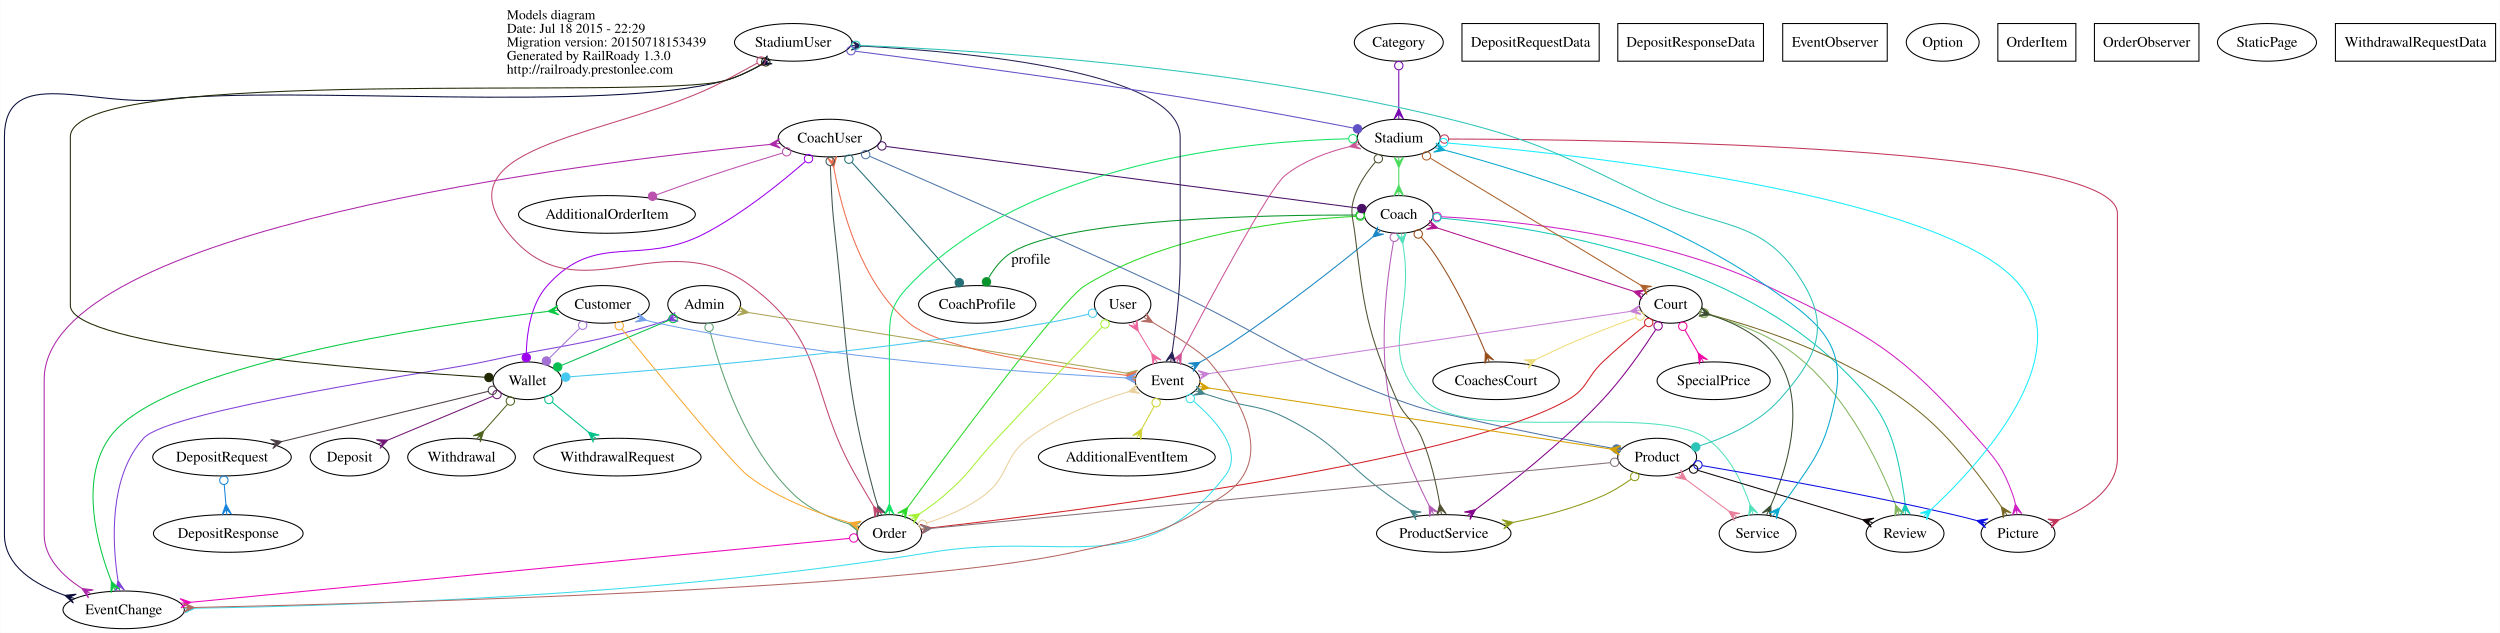
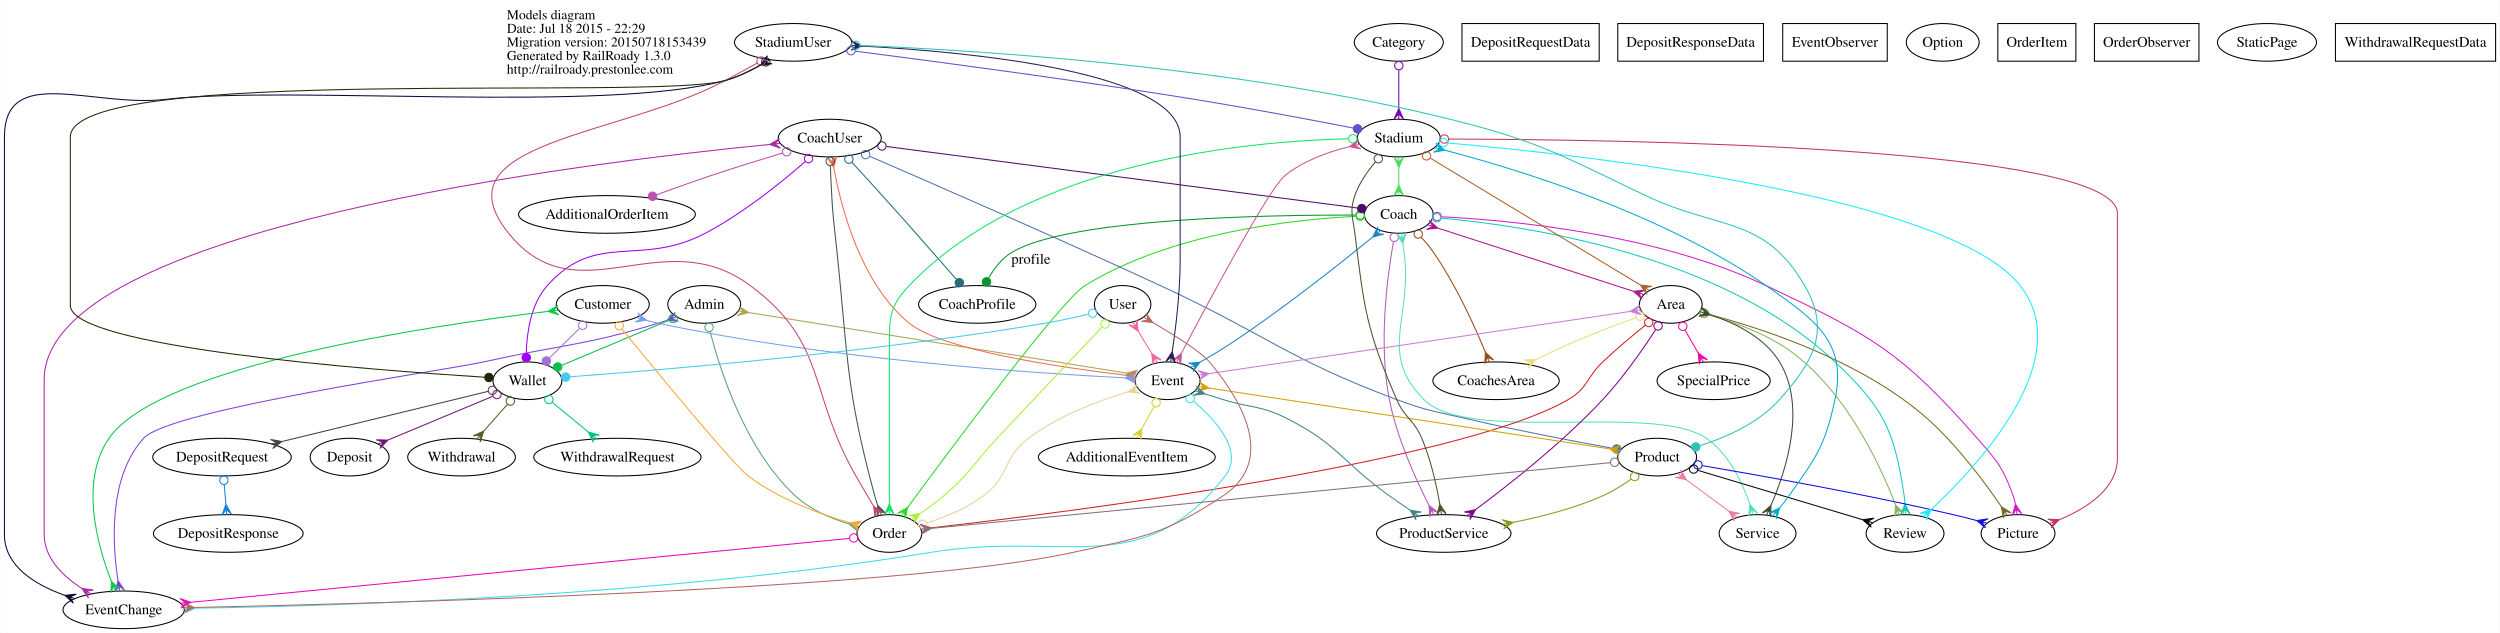
<svg xmlns="http://www.w3.org/2000/svg" width="2390pt" height="605pt" viewBox="0.00 0.00 2389.53 605.00">
  <g id="graph0" class="graph" transform="scale(1 1) rotate(0) translate(4 601)">
    <polygon fill="white" stroke="none" points="-4,4 -4,-601 2385.53,-601 2385.53,4 -4,4" />
    <g id="node1" class="node">
      <text text-anchor="start" x="480.312" y="-582.6" font-family="Times,serif" font-size="13.00">Models diagram</text>
      <text text-anchor="start" x="480.312" y="-569.6" font-family="Times,serif" font-size="13.00">Date: Jul 18 2015 - 22:29</text>
      <text text-anchor="start" x="480.312" y="-556.6" font-family="Times,serif" font-size="13.00">Migration version: 20150718153439</text>
      <text text-anchor="start" x="480.312" y="-543.6" font-family="Times,serif" font-size="13.00">Generated by RailRoady 1.3.0</text>
      <text text-anchor="start" x="480.312" y="-530.6" font-family="Times,serif" font-size="13.00">http://railroady.prestonlee.com</text>
    </g>
    <g id="node2" class="node">
      <ellipse fill="none" stroke="black" cx="1073" cy="-164" rx="84.534" ry="18" />
      <text text-anchor="middle" x="1073" y="-159.8" font-family="Times,serif" font-size="14.00">AdditionalEventItem</text>
    </g>
    <g id="node3" class="node">
      <ellipse fill="none" stroke="black" cx="669" cy="-310" rx="34.846" ry="18" />
      <text text-anchor="middle" x="669" y="-305.8" font-family="Times,serif" font-size="14.00">Admin</text>
    </g>
    <g id="node16" class="node">
      <ellipse fill="none" stroke="black" cx="1112" cy="-237" rx="30.971" ry="18" />
      <text text-anchor="middle" x="1112" y="-232.8" font-family="Times,serif" font-size="14.00">Event</text>
    </g>
    <g id="edge2" class="edge">
      <path fill="none" stroke="#aba355" d="M711.636,-302.167C797.378,-288.425 989.556,-257.624 1072.57,-244.32" />
      <polygon fill="#aba355" stroke="#aba355" points="711.449,-302.197 700.863,-299.336 706.512,-302.988 701.575,-303.779 701.575,-303.779 701.575,-303.779 706.512,-302.988 702.287,-308.222 711.449,-302.197 711.449,-302.197" />
      <polygon fill="#aba355" stroke="#aba355" points="1072.73,-244.294 1083.32,-247.155 1077.67,-243.503 1082.6,-242.711 1082.6,-242.711 1082.6,-242.711 1077.67,-243.503 1081.89,-238.268 1072.73,-244.294 1072.73,-244.294" />
    </g>
    <g id="node17" class="node">
      <ellipse fill="none" stroke="black" cx="114" cy="-18" rx="57.998" ry="18" />
      <text text-anchor="middle" x="114" y="-13.8" font-family="Times,serif" font-size="14.00">EventChange</text>
    </g>
    <g id="edge3" class="edge">
      <path fill="none" stroke="#8141d7" d="M633.022,-294.598C630.324,-293.672 627.629,-292.794 625,-292 552.226,-270.016 532.198,-271.553 458,-255 421.877,-246.942 157.763,-209.507 133,-182 99.573,-144.869 103.026,-82.124 108.518,-46.279" />
      <polygon fill="#8141d7" stroke="#8141d7" points="633.296,-294.697 641.17,-302.329 637.998,-296.397 642.7,-298.097 642.7,-298.097 642.7,-298.097 637.998,-296.397 644.231,-293.866 633.296,-294.697 633.296,-294.697" />
      <polygon fill="#8141d7" stroke="#8141d7" points="108.576,-45.935 114.686,-36.829 109.413,-41.006 110.249,-36.076 110.249,-36.076 110.249,-36.076 109.413,-41.006 105.812,-35.324 108.576,-45.935 108.576,-45.935" />
    </g>
    <g id="node20" class="node">
      <ellipse fill="none" stroke="black" cx="846" cy="-91" rx="30.962" ry="18" />
      <text text-anchor="middle" x="846" y="-86.8" font-family="Times,serif" font-size="14.00">Order</text>
    </g>
    <g id="edge1" class="edge">
      <path fill="none" stroke="#5ba171" d="M674.702,-283.77C684.707,-244.981 708.976,-170.622 756,-127 770.179,-113.847 789.854,-105.441 807.194,-100.175" />
      <ellipse fill="none" stroke="#5ba171" cx="673.638" cy="-288.05" rx="4" ry="4" />
      <polygon fill="#5ba171" stroke="#5ba171" points="807.44,-100.106 818.28,-101.76 812.257,-98.765 817.074,-97.424 817.074,-97.424 817.074,-97.424 812.257,-98.765 815.867,-93.089 807.44,-100.106 807.44,-100.106" />
    </g>
    <g id="node33" class="node">
      <ellipse fill="none" stroke="black" cx="500" cy="-237" rx="32.942" ry="18" />
      <text text-anchor="middle" x="500" y="-232.8" font-family="Times,serif" font-size="14.00">Wallet</text>
    </g>
    <g id="edge4" class="edge">
      <path fill="none" stroke="#04bf4f" d="M635.486,-294.92C605.694,-282.404 562.398,-264.214 532.818,-251.788" />
      <ellipse fill="none" stroke="#04bf4f" cx="639.276" cy="-296.513" rx="4" ry="4" />
      <ellipse fill="#04bf4f" stroke="#04bf4f" cx="528.925" cy="-250.152" rx="4" ry="4" />
    </g>
    <g id="node4" class="node">
      <ellipse fill="none" stroke="black" cx="1333" cy="-560.5" rx="42.546" ry="18" />
      <text text-anchor="middle" x="1333" y="-556.3" font-family="Times,serif" font-size="14.00">Category</text>
    </g>
    <g id="node29" class="node">
      <ellipse fill="none" stroke="black" cx="1333" cy="-469" rx="39.673" ry="18" />
      <text text-anchor="middle" x="1333" y="-464.8" font-family="Times,serif" font-size="14.00">Stadium</text>
    </g>
    <g id="edge5" class="edge">
      <path fill="none" stroke="#7606af" d="M1333,-533.903C1333,-522.441 1333,-508.914 1333,-497.263" />
      <ellipse fill="none" stroke="#7606af" cx="1333" cy="-538.243" rx="4" ry="4" />
      <polygon fill="#7606af" stroke="#7606af" points="1333,-497.204 1337.5,-487.203 1333,-492.204 1333,-487.204 1333,-487.204 1333,-487.204 1333,-492.204 1328.5,-487.204 1333,-497.204 1333,-497.204" />
    </g>
    <g id="node5" class="node">
      <ellipse fill="none" stroke="black" cx="1333" cy="-396" rx="32.899" ry="18" />
      <text text-anchor="middle" x="1333" y="-391.8" font-family="Times,serif" font-size="14.00">Coach</text>
    </g>
    <g id="node6" class="node">
      <ellipse fill="none" stroke="black" cx="930" cy="-310" rx="56.07" ry="18" />
      <text text-anchor="middle" x="930" y="-305.8" font-family="Times,serif" font-size="14.00">CoachProfile</text>
    </g>
    <g id="edge14" class="edge">
      <path fill="none" stroke="#07942a" d="M1292.11,-395.42C1207.84,-395.603 1018.17,-392.292 963.448,-360 953.789,-354.3 946.295,-344.583 940.873,-335.299" />
      <ellipse fill="none" stroke="#07942a" cx="1296.17" cy="-395.406" rx="4" ry="4" />
      <ellipse fill="#07942a" stroke="#07942a" cx="938.86" cy="-331.554" rx="4" ry="4" />
      <text text-anchor="middle" x="981.276" y="-348.8" font-family="Times,serif" font-size="14.00">profile</text>
    </g>
    <g id="node8" class="node">
      <ellipse fill="none" stroke="black" cx="1426" cy="-237" rx="60.42" ry="18" />
-       <text text-anchor="middle" x="1426" y="-232.8" font-family="Times,serif" font-size="14.00">CoachesCourt</text>
+       <text text-anchor="middle" x="1426" y="-232.8" font-family="Times,serif" font-size="14.00">CoachesArea</text>
    </g>
    <g id="edge12" class="edge">
      <path fill="none" stroke="#964b19" d="M1354.41,-374.311C1358.52,-369.802 1362.6,-364.906 1366,-360 1387.26,-329.354 1405.14,-290.056 1415.7,-264.465" />
      <ellipse fill="none" stroke="#964b19" cx="1351.6" cy="-377.279" rx="4" ry="4" />
      <polygon fill="#964b19" stroke="#964b19" points="1415.76,-264.319 1423.69,-256.74 1417.64,-259.685 1419.52,-255.051 1419.52,-255.051 1419.52,-255.051 1417.64,-259.685 1415.35,-253.361 1415.76,-264.319 1415.76,-264.319" />
    </g>
    <g id="node9" class="node">
      <ellipse fill="none" stroke="black" cx="1593" cy="-310" rx="30.003" ry="18" />
-       <text text-anchor="middle" x="1593" y="-305.8" font-family="Times,serif" font-size="14.00">Court</text>
+       <text text-anchor="middle" x="1593" y="-305.8" font-family="Times,serif" font-size="14.00">Area</text>
    </g>
    <g id="edge13" class="edge">
      <path fill="none" stroke="#b0158f" d="M1370.6,-382.853C1420.61,-366.696 1508.38,-338.338 1557.38,-322.509" />
      <polygon fill="#b0158f" stroke="#b0158f" points="1370.34,-382.936 1359.44,-381.728 1365.58,-384.473 1360.82,-386.011 1360.82,-386.011 1360.82,-386.011 1365.58,-384.473 1362.21,-390.293 1370.34,-382.936 1370.34,-382.936" />
      <polygon fill="#b0158f" stroke="#b0158f" points="1557.41,-322.499 1568.31,-323.706 1562.17,-320.961 1566.92,-319.424 1566.92,-319.424 1566.92,-319.424 1562.17,-320.961 1565.54,-315.142 1557.41,-322.499 1557.41,-322.499" />
    </g>
    <g id="edge8" class="edge">
      <path fill="none" stroke="#1886c4" d="M1307.72,-374.075C1276.8,-348.879 1222.47,-305.853 1173,-273 1163.52,-266.704 1152.86,-260.353 1143.13,-254.822" />
      <polygon fill="#1886c4" stroke="#1886c4" points="1308.06,-374.351 1312.94,-384.167 1311.93,-377.518 1315.79,-380.685 1315.79,-380.685 1315.79,-380.685 1311.93,-377.518 1318.64,-377.203 1308.06,-374.351 1308.06,-374.351" />
      <polygon fill="#1886c4" stroke="#1886c4" points="1142.88,-254.684 1136.35,-245.872 1138.52,-252.241 1134.16,-249.798 1134.16,-249.798 1134.16,-249.798 1138.52,-252.241 1131.96,-253.724 1142.88,-254.684 1142.88,-254.684" />
    </g>
    <g id="edge9" class="edge">
      <path fill="none" stroke="#2ad926" d="M1292.01,-394.144C1231.16,-391.136 1115.28,-378.59 1033,-328 1010.34,-314.067 905.49,-173.088 863.478,-115.905" />
      <ellipse fill="none" stroke="#2ad926" cx="1296.23" cy="-394.331" rx="4" ry="4" />
      <polygon fill="#2ad926" stroke="#2ad926" points="863.44,-115.853 861.153,-105.128 860.482,-111.821 857.525,-107.79 857.525,-107.79 857.525,-107.79 860.482,-111.821 853.896,-110.451 863.44,-115.853 863.44,-115.853" />
    </g>
    <g id="node23" class="node">
      <ellipse fill="none" stroke="black" cx="1925" cy="-91" rx="35.313" ry="18" />
      <text text-anchor="middle" x="1925" y="-86.8" font-family="Times,serif" font-size="14.00">Picture</text>
    </g>
    <g id="edge6" class="edge">
      <path fill="none" stroke="#d020c4" d="M1373.93,-393.764C1441.58,-390.316 1579.63,-377.275 1684,-328 1784.17,-280.708 1812.95,-265.272 1886,-182 1904.7,-160.68 1910.28,-154.642 1920,-128 1921.01,-125.221 1921.82,-122.253 1922.47,-119.259" />
      <ellipse fill="none" stroke="#d020c4" cx="1369.64" cy="-393.966" rx="4" ry="4" />
      <polygon fill="#d020c4" stroke="#d020c4" points="1922.5,-119.08 1928.54,-109.93 1923.3,-114.144 1924.1,-109.209 1924.1,-109.209 1924.1,-109.209 1923.3,-114.144 1919.66,-108.488 1922.5,-119.08 1922.5,-119.08" />
    </g>
    <g id="node25" class="node">
      <ellipse fill="none" stroke="black" cx="1376" cy="-91" rx="64.27" ry="18" />
      <text text-anchor="middle" x="1376" y="-86.8" font-family="Times,serif" font-size="14.00">ProductService</text>
    </g>
    <g id="edge10" class="edge">
      <path fill="none" stroke="#b35bb5" d="M1327.92,-369.974C1321.81,-335.597 1313.57,-271.996 1324,-219 1331.19,-182.472 1348.98,-143.22 1361.74,-118.179" />
      <ellipse fill="none" stroke="#b35bb5" cx="1328.69" cy="-374.127" rx="4" ry="4" />
      <polygon fill="#b35bb5" stroke="#b35bb5" points="1361.91,-117.866 1370.52,-111.076 1364.22,-113.432 1366.53,-108.997 1366.53,-108.997 1366.53,-108.997 1364.22,-113.432 1362.54,-106.918 1361.91,-117.866 1361.91,-117.866" />
    </g>
    <g id="node26" class="node">
      <ellipse fill="none" stroke="black" cx="1817" cy="-91" rx="37.242" ry="18" />
      <text text-anchor="middle" x="1817" y="-86.8" font-family="Times,serif" font-size="14.00">Review</text>
    </g>
    <g id="edge7" class="edge">
      <path fill="none" stroke="#15cab9" d="M1373.34,-392.457C1455.01,-385.212 1641.37,-357.729 1750,-255 1796.22,-211.292 1806.53,-190.903 1816,-128 1816.41,-125.254 1816.71,-122.378 1816.93,-119.499" />
      <ellipse fill="none" stroke="#15cab9" cx="1369.29" cy="-392.799" rx="4" ry="4" />
      <polygon fill="#15cab9" stroke="#15cab9" points="1816.94,-119.279 1821.87,-109.483 1817.15,-114.283 1817.37,-109.288 1817.37,-109.288 1817.37,-109.288 1817.15,-114.283 1812.87,-109.093 1816.94,-119.279 1816.94,-119.279" />
    </g>
    <g id="node27" class="node">
      <ellipse fill="none" stroke="black" cx="1676" cy="-91" rx="36.749" ry="18" />
      <text text-anchor="middle" x="1676" y="-86.8" font-family="Times,serif" font-size="14.00">Service</text>
    </g>
    <g id="edge11" class="edge">
      <path fill="none" stroke="#53e1bd" d="M1336.9,-367.87C1337.27,-365.211 1337.65,-362.554 1338,-360 1346.69,-297.367 1312.34,-263.763 1357,-219 1399.77,-176.129 1577.16,-216.405 1627,-182 1648.64,-167.06 1661.63,-139.368 1668.74,-118.631" />
      <polygon fill="#53e1bd" stroke="#53e1bd" points="1336.88,-368.014 1331.01,-377.28 1336.17,-372.964 1335.47,-377.914 1335.47,-377.914 1335.47,-377.914 1336.17,-372.964 1339.92,-378.548 1336.88,-368.014 1336.88,-368.014" />
      <polygon fill="#53e1bd" stroke="#53e1bd" points="1668.74,-118.626 1676.06,-110.459 1670.25,-113.861 1671.77,-109.096 1671.77,-109.096 1671.77,-109.096 1670.25,-113.861 1667.48,-107.732 1668.74,-118.626 1668.74,-118.626" />
    </g>
    <g id="node7" class="node">
      <ellipse fill="none" stroke="black" cx="789" cy="-469" rx="49.295" ry="18" />
      <text text-anchor="middle" x="789" y="-464.8" font-family="Times,serif" font-size="14.00">CoachUser</text>
    </g>
    <g id="edge19" class="edge">
      <path fill="none" stroke="#4a1066" d="M843.091,-460.94C952.509,-446.66 1197.83,-414.641 1293.62,-402.139" />
      <ellipse fill="none" stroke="#4a1066" cx="838.879" cy="-461.49" rx="4" ry="4" />
      <ellipse fill="#4a1066" stroke="#4a1066" cx="1297.64" cy="-401.615" rx="4" ry="4" />
    </g>
    <g id="edge21" class="edge">
      <path fill="none" stroke="#246f77" d="M810.198,-445.727C814.144,-441.521 818.215,-437.142 822,-433 853.177,-398.876 888.553,-358.611 910.067,-333.946" />
      <ellipse fill="none" stroke="#246f77" cx="807.296" cy="-448.807" rx="4" ry="4" />
      <ellipse fill="#246f77" stroke="#246f77" cx="912.862" cy="-330.739" rx="4" ry="4" />
    </g>
    <g id="edge16" class="edge">
      <path fill="none" stroke="#ee6e4e" d="M792.885,-440.794C799.96,-401.688 818.747,-330.112 865,-292 896.143,-266.339 1009.96,-249.683 1071.63,-242.334" />
      <polygon fill="#ee6e4e" stroke="#ee6e4e" points="792.842,-441.046 786.749,-450.163 792.014,-445.977 791.186,-450.908 791.186,-450.908 791.186,-450.908 792.014,-445.977 795.624,-451.653 792.842,-441.046 792.842,-441.046" />
      <polygon fill="#ee6e4e" stroke="#ee6e4e" points="1071.86,-242.308 1082.31,-245.622 1076.82,-241.73 1081.79,-241.152 1081.79,-241.152 1081.79,-241.152 1076.82,-241.73 1081.27,-236.682 1071.86,-242.308 1071.86,-242.308" />
    </g>
    <g id="edge17" class="edge">
      <path fill="none" stroke="#ac26a9" d="M731.358,-462.888C555.542,-445.724 38,-382.893 38,-238 38,-238 38,-238 38,-90 38,-67.81 55.513,-50.563 73.726,-38.627" />
      <polygon fill="#ac26a9" stroke="#ac26a9" points="731.498,-462.901 741.021,-468.339 736.475,-463.38 741.452,-463.86 741.452,-463.86 741.452,-463.86 736.475,-463.38 741.883,-459.38 731.498,-462.901 731.498,-462.901" />
      <polygon fill="#ac26a9" stroke="#ac26a9" points="74.107,-38.395 84.989,-37.04 78.378,-35.795 82.649,-33.196 82.649,-33.196 82.649,-33.196 78.378,-35.795 80.309,-29.352 74.107,-38.395 74.107,-38.395" />
    </g>
    <g id="edge15" class="edge">
      <path fill="none" stroke="#3f5452" d="M789.557,-442.647C789.679,-439.071 789.825,-435.442 790,-432 791.223,-407.965 791.308,-401.915 794,-378 806.621,-265.881 802.408,-235.877 832,-127 832.815,-124.002 833.809,-120.913 834.887,-117.869" />
      <ellipse fill="none" stroke="#3f5452" cx="789.435" cy="-446.783" rx="4" ry="4" />
      <polygon fill="#3f5452" stroke="#3f5452" points="834.914,-117.8 842.706,-110.084 836.71,-113.133 838.506,-108.467 838.506,-108.467 838.506,-108.467 836.71,-113.133 834.307,-106.85 834.914,-117.8 834.914,-117.8" />
    </g>
    <g id="node24" class="node">
      <ellipse fill="none" stroke="black" cx="1580" cy="-164" rx="37.735" ry="18" />
      <text text-anchor="middle" x="1580" y="-159.8" font-family="Times,serif" font-size="14.00">Product</text>
    </g>
    <g id="edge20" class="edge">
      <path fill="none" stroke="#4e75a8" d="M827.322,-451.498C886.953,-425.713 1005.45,-374.044 1105,-328 1206.21,-281.186 1226.52,-257.994 1331,-219 1361.2,-207.728 1369.61,-207.32 1401,-200 1447.3,-189.204 1500.86,-179.033 1537.24,-172.466" />
      <ellipse fill="none" stroke="#4e75a8" cx="823.325" cy="-453.225" rx="4" ry="4" />
      <ellipse fill="#4e75a8" stroke="#4e75a8" cx="1541.26" cy="-171.746" rx="4" ry="4" />
    </g>
    <g id="edge18" class="edge">
      <path fill="none" stroke="#9d00ef" d="M765.624,-446.599C742.706,-426.559 706.054,-396.937 670,-378 607.414,-345.127 566.12,-380.701 519,-328 503.26,-310.396 499.364,-283.099 498.882,-263.182" />
      <ellipse fill="none" stroke="#9d00ef" cx="768.714" cy="-449.332" rx="4" ry="4" />
      <ellipse fill="#9d00ef" stroke="#9d00ef" cx="498.87" cy="-259.147" rx="4" ry="4" />
    </g>
    <g id="node37" class="node">
      <ellipse fill="none" stroke="black" cx="576" cy="-396" rx="84.525" ry="18" />
      <text text-anchor="middle" x="576" y="-391.8" font-family="Times,serif" font-size="14.00">AdditionalOrderItem</text>
    </g>
    <g id="edge22" class="edge">
      <path fill="none" stroke="#bb50ae" d="M743.798,-454.7C722.798,-448.373 697.542,-440.553 675,-433 658.16,-427.357 639.851,-420.815 623.61,-414.868" />
      <ellipse fill="none" stroke="#bb50ae" cx="747.793" cy="-455.898" rx="4" ry="4" />
      <ellipse fill="#bb50ae" stroke="#bb50ae" cx="619.573" cy="-413.384" rx="4" ry="4" />
    </g>
    <g id="edge30" class="edge">
      <path fill="none" stroke="#eddc7a" d="M1559.62,-297.289C1541.77,-290.814 1519.51,-282.397 1500,-274 1488.21,-268.926 1475.58,-262.98 1464.15,-257.398" />
      <ellipse fill="none" stroke="#eddc7a" cx="1563.72" cy="-298.765" rx="4" ry="4" />
      <polygon fill="#eddc7a" stroke="#eddc7a" points="1463.85,-257.248 1456.87,-248.787 1459.37,-255.035 1454.88,-252.822 1454.88,-252.822 1454.88,-252.822 1459.37,-255.035 1452.89,-256.858 1463.85,-257.248 1463.85,-257.248" />
    </g>
    <g id="edge25" class="edge">
      <path fill="none" stroke="#c77fd4" d="M1554.09,-303.257C1464.16,-289.982 1242.62,-257.281 1151.81,-243.877" />
      <polygon fill="#c77fd4" stroke="#c77fd4" points="1554.1,-303.258 1563.34,-309.17 1559.05,-303.988 1563.99,-304.719 1563.99,-304.719 1563.99,-304.719 1559.05,-303.988 1564.65,-300.267 1554.1,-303.258 1554.1,-303.258" />
      <polygon fill="#c77fd4" stroke="#c77fd4" points="1151.55,-243.838 1142.31,-237.926 1146.6,-243.108 1141.66,-242.377 1141.66,-242.377 1141.66,-242.377 1146.6,-243.108 1141,-246.829 1151.55,-243.838 1151.55,-243.838" />
    </g>
    <g id="edge26" class="edge">
      <path fill="none" stroke="#d22025" d="M1568.8,-290.193C1556.27,-280.139 1540.94,-267.321 1528,-255 1512.28,-240.031 1513.79,-229.859 1495,-219 1389.23,-157.887 1010.87,-110.621 886.174,-96.409" />
      <ellipse fill="none" stroke="#d22025" cx="1571.94" cy="-292.69" rx="4" ry="4" />
      <polygon fill="#d22025" stroke="#d22025" points="885.868,-96.374 876.436,-90.779 880.899,-95.812 875.931,-95.251 875.931,-95.251 875.931,-95.251 880.899,-95.812 875.425,-99.722 885.868,-96.374 885.868,-96.374" />
    </g>
    <g id="edge23" class="edge">
      <path fill="none" stroke="#786926" d="M1628.89,-300.612C1680.29,-287.087 1775.51,-256.225 1838,-201 1866.64,-175.693 1893.03,-140.157 1909.07,-116.626" />
      <ellipse fill="none" stroke="#786926" cx="1624.91" cy="-301.638" rx="4" ry="4" />
      <polygon fill="#786926" stroke="#786926" points="1909.12,-116.548 1918.42,-110.748 1911.9,-112.395 1914.69,-108.242 1914.69,-108.242 1914.69,-108.242 1911.9,-112.395 1910.95,-105.736 1909.12,-116.548 1909.12,-116.548" />
    </g>
    <g id="edge27" class="edge">
      <path fill="none" stroke="#83008a" d="M1578.68,-285.974C1566.38,-267.04 1547.57,-240.006 1528,-219 1489.8,-178.007 1438.65,-137.748 1406.51,-113.895" />
      <ellipse fill="none" stroke="#83008a" cx="1580.9" cy="-289.439" rx="4" ry="4" />
      <polygon fill="#83008a" stroke="#83008a" points="1406.43,-113.833 1401.04,-104.28 1402.4,-110.869 1398.37,-107.905 1398.37,-107.905 1398.37,-107.905 1402.4,-110.869 1395.71,-111.529 1406.43,-113.833 1406.43,-113.833" />
    </g>
    <g id="edge24" class="edge">
      <path fill="none" stroke="#83b65f" d="M1628.75,-300.202C1648.74,-294.417 1673.65,-285.731 1694,-274 1755.04,-238.807 1792.04,-159.609 1807.91,-118.259" />
      <ellipse fill="none" stroke="#83b65f" cx="1624.64" cy="-301.351" rx="4" ry="4" />
      <polygon fill="#83b65f" stroke="#83b65f" points="1807.92,-118.223 1815.62,-110.415 1809.66,-113.535 1811.4,-108.848 1811.4,-108.848 1811.4,-108.848 1809.66,-113.535 1807.19,-107.281 1807.92,-118.223 1807.92,-118.223" />
    </g>
    <g id="edge28" class="edge">
      <path fill="none" stroke="#3a4d31" d="M1630.86,-300.051C1654.34,-292.333 1682.67,-278.581 1697,-255 1722.89,-212.387 1703.65,-151.998 1688.83,-117.958" />
      <polygon fill="#3a4d31" stroke="#3a4d31" points="1630.71,-300.095 1619.84,-298.695 1625.93,-301.548 1621.15,-303.001 1621.15,-303.001 1621.15,-303.001 1625.93,-301.548 1622.45,-307.307 1630.71,-300.095 1630.71,-300.095" />
      <polygon fill="#3a4d31" stroke="#3a4d31" points="1688.75,-117.794 1688.71,-106.828 1686.68,-113.242 1684.61,-108.69 1684.61,-108.69 1684.61,-108.69 1686.68,-113.242 1680.52,-110.552 1688.75,-117.794 1688.75,-117.794" />
    </g>
    <g id="node28" class="node">
      <ellipse fill="none" stroke="black" cx="1634" cy="-237" rx="54.114" ry="18" />
      <text text-anchor="middle" x="1634" y="-232.8" font-family="Times,serif" font-size="14.00">SpecialPrice</text>
    </g>
    <g id="edge29" class="edge">
      <path fill="none" stroke="#f005a6" d="M1606.55,-285.543C1610.62,-278.494 1615.1,-270.726 1619.25,-263.548" />
      <ellipse fill="none" stroke="#f005a6" cx="1604.51" cy="-289.069" rx="4" ry="4" />
      <polygon fill="#f005a6" stroke="#f005a6" points="1619.26,-263.531 1628.15,-257.121 1621.76,-259.201 1624.26,-254.871 1624.26,-254.871 1624.26,-254.871 1621.76,-259.201 1620.36,-252.621 1619.26,-263.531 1619.26,-263.531" />
    </g>
    <g id="node10" class="node">
      <ellipse fill="none" stroke="black" cx="572" cy="-310" rx="44.492" ry="18" />
      <text text-anchor="middle" x="572" y="-305.8" font-family="Times,serif" font-size="14.00">Customer</text>
    </g>
    <g id="edge32" class="edge">
      <path fill="none" stroke="#74a1eb" d="M613.958,-294.701C617.668,-293.693 621.385,-292.772 625,-292 788.147,-257.157 987.13,-244.008 1071.3,-239.762" />
      <polygon fill="#74a1eb" stroke="#74a1eb" points="613.838,-294.736 602.979,-293.209 609.037,-296.133 604.236,-297.53 604.236,-297.53 604.236,-297.53 609.037,-296.133 605.494,-301.851 613.838,-294.736 613.838,-294.736" />
      <polygon fill="#74a1eb" stroke="#74a1eb" points="1071.47,-239.754 1081.68,-243.76 1076.46,-239.51 1081.46,-239.266 1081.46,-239.266 1081.46,-239.266 1076.46,-239.51 1081.24,-234.771 1071.47,-239.754 1071.47,-239.754" />
    </g>
    <g id="edge33" class="edge">
      <path fill="none" stroke="#07c942" d="M519.412,-303.261C406.653,-289.708 147.944,-251.521 100,-182 71.822,-141.14 88.637,-80.111 102.149,-45.488" />
      <polygon fill="#07c942" stroke="#07c942" points="519.604,-303.283 529.006,-308.927 524.57,-303.871 529.535,-304.458 529.535,-304.458 529.535,-304.458 524.57,-303.871 530.064,-299.989 519.604,-303.283 519.604,-303.283" />
      <polygon fill="#07c942" stroke="#07c942" points="102.223,-45.307 110.173,-37.754 104.115,-40.679 106.008,-36.051 106.008,-36.051 106.008,-36.051 104.115,-40.679 101.842,-34.348 102.223,-45.307 102.223,-45.307" />
    </g>
    <g id="edge31" class="edge">
      <path fill="none" stroke="#f9a932" d="M590.426,-286.324C624.838,-244.135 696.695,-156.86 711,-146 740.136,-123.882 779.545,-109.501 808.26,-101.185" />
      <ellipse fill="none" stroke="#f9a932" cx="587.765" cy="-289.588" rx="4" ry="4" />
      <polygon fill="#f9a932" stroke="#f9a932" points="808.302,-101.173 819.142,-102.829 813.119,-99.834 817.936,-98.494 817.936,-98.494 817.936,-98.494 813.119,-99.834 816.731,-94.158 808.302,-101.173 808.302,-101.173" />
    </g>
    <g id="edge34" class="edge">
      <path fill="none" stroke="#a371d5" d="M549.703,-287.013C540.627,-278.063 530.185,-267.766 521.222,-258.928" />
      <ellipse fill="none" stroke="#a371d5" cx="552.814" cy="-290.08" rx="4" ry="4" />
      <ellipse fill="#a371d5" stroke="#a371d5" cx="518.137" cy="-255.885" rx="4" ry="4" />
    </g>
    <g id="node11" class="node">
      <ellipse fill="none" stroke="black" cx="330" cy="-164" rx="37.735" ry="18" />
      <text text-anchor="middle" x="330" y="-159.8" font-family="Times,serif" font-size="14.00">Deposit</text>
    </g>
    <g id="node12" class="node">
      <ellipse fill="none" stroke="black" cx="208" cy="-164" rx="66.217" ry="18" />
      <text text-anchor="middle" x="208" y="-159.8" font-family="Times,serif" font-size="14.00">DepositRequest</text>
    </g>
    <g id="node14" class="node">
      <ellipse fill="none" stroke="black" cx="214" cy="-91" rx="71.529" ry="18" />
      <text text-anchor="middle" x="214" y="-86.8" font-family="Times,serif" font-size="14.00">DepositResponse</text>
    </g>
    <g id="edge35" class="edge">
      <path fill="none" stroke="#1783da" d="M210.13,-137.791C210.634,-131.832 211.173,-125.45 211.685,-119.399" />
      <ellipse fill="none" stroke="#1783da" cx="209.789" cy="-141.827" rx="4" ry="4" />
      <polygon fill="#1783da" stroke="#1783da" points="211.719,-118.993 217.045,-109.408 212.14,-114.011 212.561,-109.029 212.561,-109.029 212.561,-109.029 212.14,-114.011 208.077,-108.65 211.719,-118.993 211.719,-118.993" />
    </g>
    <g id="node13" class="node">
      <polygon fill="none" stroke="black" points="1524.58,-578.5 1393.42,-578.5 1393.42,-542.5 1524.58,-542.5 1524.58,-578.5" />
      <text text-anchor="middle" x="1459" y="-556.3" font-family="Times,serif" font-size="14.00">DepositRequestData</text>
    </g>
    <g id="node15" class="node">
      <polygon fill="none" stroke="black" points="1681.64,-578.5 1542.36,-578.5 1542.36,-542.5 1681.64,-542.5 1681.64,-578.5" />
      <text text-anchor="middle" x="1612" y="-556.3" font-family="Times,serif" font-size="14.00">DepositResponseData</text>
    </g>
    <g id="edge39" class="edge">
      <path fill="none" stroke="#cfd235" d="M1099.02,-212.361C1095.31,-205.623 1091.26,-198.24 1087.47,-191.35" />
      <ellipse fill="none" stroke="#cfd235" cx="1101.03" cy="-216.027" rx="4" ry="4" />
      <polygon fill="#cfd235" stroke="#cfd235" points="1087.35,-191.133 1086.48,-180.202 1084.95,-186.751 1082.54,-182.369 1082.54,-182.369 1082.54,-182.369 1084.95,-186.751 1078.6,-184.535 1087.35,-191.133 1087.35,-191.133" />
    </g>
    <g id="edge38" class="edge">
      <path fill="none" stroke="#39deed" d="M1136.89,-217.367C1158.9,-198.607 1184.95,-169.203 1167,-146 1088.06,-43.931 1013.34,-93.812 886,-73 628.51,-30.918 317.446,-21.607 182.248,-19.564" />
      <ellipse fill="none" stroke="#39deed" cx="1133.62" cy="-220.053" rx="4" ry="4" />
      <polygon fill="#39deed" stroke="#39deed" points="182.042,-19.561 172.107,-14.919 177.043,-19.49 172.043,-19.419 172.043,-19.419 172.043,-19.419 177.043,-19.49 171.979,-23.918 182.042,-19.561 182.042,-19.561" />
    </g>
    <g id="edge36" class="edge">
      <path fill="none" stroke="#d5a001" d="M1151.68,-229.981C1238.11,-216.868 1442.98,-185.787 1534.49,-171.905" />
      <polygon fill="#d5a001" stroke="#d5a001" points="1151.52,-230.005 1140.96,-227.056 1146.57,-230.755 1141.63,-231.505 1141.63,-231.505 1141.63,-231.505 1146.57,-230.755 1142.31,-235.954 1151.52,-230.005 1151.52,-230.005" />
      <polygon fill="#d5a001" stroke="#d5a001" points="1534.66,-171.879 1545.22,-174.828 1539.6,-171.129 1544.55,-170.379 1544.55,-170.379 1544.55,-170.379 1539.6,-171.129 1543.87,-165.93 1534.66,-171.879 1534.66,-171.879" />
    </g>
    <g id="edge37" class="edge">
      <path fill="none" stroke="#43858c" d="M1147.64,-224.442C1153.44,-222.599 1159.38,-220.73 1165,-219 1192.02,-210.683 1200.76,-213.722 1226,-201 1274.74,-176.436 1279.57,-158.694 1324,-127 1330.21,-122.569 1336.92,-117.939 1343.39,-113.552" />
      <polygon fill="#43858c" stroke="#43858c" points="1147.63,-224.444 1136.74,-223.205 1142.87,-225.967 1138.11,-227.491 1138.11,-227.491 1138.11,-227.491 1142.87,-225.967 1139.48,-231.777 1147.63,-224.444 1147.63,-224.444" />
      <polygon fill="#43858c" stroke="#43858c" points="1343.7,-113.344 1354.51,-111.494 1347.85,-110.553 1352,-107.761 1352,-107.761 1352,-107.761 1347.85,-110.553 1349.48,-104.028 1343.7,-113.344 1343.7,-113.344" />
    </g>
    <g id="node18" class="node">
      <polygon fill="none" stroke="black" points="1799.97,-578.5 1700.03,-578.5 1700.03,-542.5 1799.97,-542.5 1799.97,-578.5" />
      <text text-anchor="middle" x="1750" y="-556.3" font-family="Times,serif" font-size="14.00">EventObserver</text>
    </g>
    <g id="node19" class="node">
      <ellipse fill="none" stroke="black" cx="1853" cy="-560.5" rx="34.846" ry="18" />
      <text text-anchor="middle" x="1853" y="-556.3" font-family="Times,serif" font-size="14.00">Option</text>
    </g>
    <g id="edge40" class="edge">
      <path fill="none" stroke="#e9d09d" d="M881.685,-101.025C899.181,-106.607 919.896,-115.034 936,-127 960.905,-145.507 954.232,-163.31 979,-182 1007.61,-203.592 1046.06,-217.968 1074.26,-226.42" />
      <ellipse fill="none" stroke="#e9d09d" cx="877.728" cy="-99.822" rx="4" ry="4" />
      <polygon fill="#e9d09d" stroke="#e9d09d" points="1074.53,-226.5 1082.9,-233.592 1079.34,-227.884 1084.14,-229.268 1084.14,-229.268 1084.14,-229.268 1079.34,-227.884 1085.39,-224.944 1074.53,-226.5 1074.53,-226.5" />
    </g>
    <g id="edge41" class="edge">
      <path fill="none" stroke="#ed06bb" d="M807.64,-86.279C688.995,-74.771 327.065,-39.666 178.591,-25.265" />
      <ellipse fill="none" stroke="#ed06bb" cx="811.959" cy="-86.698" rx="4" ry="4" />
      <polygon fill="#ed06bb" stroke="#ed06bb" points="178.23,-25.23 168.711,-19.785 173.253,-24.747 168.276,-24.265 168.276,-24.265 168.276,-24.265 173.253,-24.747 167.842,-28.744 178.23,-25.23 178.23,-25.23" />
    </g>
    <g id="node21" class="node">
      <polygon fill="none" stroke="black" points="1980.3,-578.5 1905.7,-578.5 1905.7,-542.5 1980.3,-542.5 1980.3,-578.5" />
      <text text-anchor="middle" x="1943" y="-556.3" font-family="Times,serif" font-size="14.00">OrderItem</text>
    </g>
    <g id="node22" class="node">
      <polygon fill="none" stroke="black" points="2097.96,-578.5 1998.04,-578.5 1998.04,-542.5 2097.96,-542.5 2097.96,-578.5" />
      <text text-anchor="middle" x="2048" y="-556.3" font-family="Times,serif" font-size="14.00">OrderObserver</text>
    </g>
    <g id="edge44" class="edge">
      <path fill="none" stroke="#857279" d="M1535.14,-158.661C1402.43,-145.824 1013.11,-108.164 886.375,-95.906" />
      <ellipse fill="none" stroke="#857279" cx="1539.37" cy="-159.07" rx="4" ry="4" />
      <polygon fill="#857279" stroke="#857279" points="886.275,-95.896 876.755,-90.454 881.298,-95.414 876.321,-94.933 876.321,-94.933 876.321,-94.933 881.298,-95.414 875.888,-99.412 886.275,-95.896 886.275,-95.896" />
    </g>
    <g id="edge42" class="edge">
      <path fill="none" stroke="#0b0ee3" d="M1623.26,-155.84C1678.97,-146.371 1778.65,-128.578 1863,-109 1870.25,-107.317 1877.93,-105.357 1885.32,-103.379" />
      <ellipse fill="none" stroke="#0b0ee3" cx="1618.98" cy="-156.565" rx="4" ry="4" />
      <polygon fill="#0b0ee3" stroke="#0b0ee3" points="1885.52,-103.327 1896.35,-105.036 1890.34,-102.011 1895.16,-100.695 1895.16,-100.695 1895.16,-100.695 1890.34,-102.011 1893.98,-96.353 1885.52,-103.327 1885.52,-103.327" />
    </g>
    <g id="edge45" class="edge">
      <path fill="none" stroke="#8d9916" d="M1555.16,-142.96C1546.91,-137.1 1537.42,-131.159 1528,-127 1501.09,-115.112 1469.64,-107.01 1442.35,-101.622" />
      <ellipse fill="none" stroke="#8d9916" cx="1558.55" cy="-145.452" rx="4" ry="4" />
      <polygon fill="#8d9916" stroke="#8d9916" points="1442.33,-101.618 1433.34,-95.336 1437.41,-100.688 1432.5,-99.758 1432.5,-99.758 1432.5,-99.758 1437.41,-100.688 1431.66,-104.179 1442.33,-101.618 1442.33,-101.618" />
    </g>
    <g id="edge43" class="edge">
      <path fill="none" stroke="#0d0408" d="M1618.77,-151.385C1662.12,-138.399 1732.02,-117.459 1776.18,-104.228" />
      <ellipse fill="none" stroke="#0d0408" cx="1614.82" cy="-152.57" rx="4" ry="4" />
      <polygon fill="#0d0408" stroke="#0d0408" points="1776.43,-104.154 1787.3,-105.595 1781.22,-102.719 1786.01,-101.284 1786.01,-101.284 1786.01,-101.284 1781.22,-102.719 1784.72,-96.974 1776.43,-104.154 1776.43,-104.154" />
    </g>
    <g id="edge46" class="edge">
      <path fill="none" stroke="#e97f9b" d="M1608.12,-142.204C1620.74,-132.871 1635.58,-121.892 1648.17,-112.585" />
      <polygon fill="#e97f9b" stroke="#e97f9b" points="1607.93,-142.342 1597.22,-144.671 1603.91,-145.316 1599.89,-148.289 1599.89,-148.289 1599.89,-148.289 1603.91,-145.316 1602.57,-151.907 1607.93,-142.342 1607.93,-142.342" />
      <polygon fill="#e97f9b" stroke="#e97f9b" points="1648.42,-112.396 1659.14,-110.067 1652.44,-109.423 1656.46,-106.449 1656.46,-106.449 1656.46,-106.449 1652.44,-109.423 1653.79,-102.831 1648.42,-112.396 1648.42,-112.396" />
    </g>
    <g id="edge54" class="edge">
      <path fill="none" stroke="#4adc5c" d="M1333,-440.753C1333,-435.276 1333,-429.521 1333,-424.051" />
      <polygon fill="#4adc5c" stroke="#4adc5c" points="1333,-440.813 1328.5,-450.813 1333,-445.813 1333,-450.813 1333,-450.813 1333,-450.813 1333,-445.813 1337.5,-450.813 1333,-440.813 1333,-440.813" />
      <polygon fill="#4adc5c" stroke="#4adc5c" points="1333,-424.029 1337.5,-414.029 1333,-419.029 1333,-414.029 1333,-414.029 1333,-414.029 1333,-419.029 1328.5,-414.029 1333,-424.029 1333,-424.029" />
    </g>
    <g id="edge53" class="edge">
      <path fill="none" stroke="#ac612b" d="M1363.24,-449.739C1413.65,-419.301 1514.2,-358.581 1563.87,-328.592" />
      <ellipse fill="none" stroke="#ac612b" cx="1359.5" cy="-452" rx="4" ry="4" />
      <polygon fill="#ac612b" stroke="#ac612b" points="1563.96,-328.534 1574.85,-327.217 1568.24,-325.949 1572.52,-323.365 1572.52,-323.365 1572.52,-323.365 1568.24,-325.949 1570.2,-319.512 1563.96,-328.534 1563.96,-328.534" />
    </g>
    <g id="edge49" class="edge">
      <path fill="none" stroke="#cc5497" d="M1285.78,-460.774C1265.1,-455.728 1241.6,-447.232 1224,-433 1209.14,-420.978 1151.45,-313.192 1125.17,-263.226" />
      <polygon fill="#cc5497" stroke="#cc5497" points="1285.91,-460.803 1294.69,-467.376 1290.79,-461.894 1295.67,-462.985 1295.67,-462.985 1295.67,-462.985 1290.79,-461.894 1296.65,-458.593 1285.91,-460.803 1285.91,-460.803" />
      <polygon fill="#cc5497" stroke="#cc5497" points="1125.15,-263.182 1124.49,-252.236 1122.83,-258.755 1120.5,-254.327 1120.5,-254.327 1120.5,-254.327 1122.83,-258.755 1116.52,-256.418 1125.15,-263.182 1125.15,-263.182" />
    </g>
    <g id="edge50" class="edge">
      <path fill="none" stroke="#12e466" d="M1284.85,-468.306C1190.15,-466.168 978.966,-447.397 865,-328 847.433,-309.596 846,-299.442 846,-274 846,-274 846,-274 846,-163 846,-148.651 846,-132.671 846,-119.511" />
      <ellipse fill="none" stroke="#12e466" cx="1289.1" cy="-468.383" rx="4" ry="4" />
      <polygon fill="#12e466" stroke="#12e466" points="846,-119.216 850.5,-109.216 846,-114.216 846,-109.216 846,-109.216 846,-109.216 846,-114.216 841.5,-109.216 846,-119.216 846,-119.216" />
    </g>
    <g id="edge47" class="edge">
      <path fill="none" stroke="#c1365c" d="M1380.69,-468.078C1536.42,-467.71 2020,-461.384 2020,-397 2020,-397 2020,-397 2020,-163 2020,-133.659 1990.56,-114.983 1964.46,-104.191" />
      <ellipse fill="none" stroke="#c1365c" cx="1376.65" cy="-468.085" rx="4" ry="4" />
      <polygon fill="#c1365c" stroke="#c1365c" points="1964.39,-104.163 1956.68,-96.367 1959.72,-102.365 1955.06,-100.566 1955.06,-100.566 1955.06,-100.566 1959.72,-102.365 1953.44,-104.765 1964.39,-104.163 1964.39,-104.163" />
    </g>
    <g id="edge51" class="edge">
      <path fill="none" stroke="#4e5030" d="M1310.76,-446.275C1302.93,-437.133 1295.07,-425.866 1291,-414 1285.81,-398.866 1289.03,-393.879 1291,-378 1299.96,-305.684 1301.89,-285.802 1331,-219 1338.83,-201.031 1347.33,-200.036 1355,-182 1363.61,-161.76 1369.02,-137.387 1372.19,-119.113" />
      <ellipse fill="none" stroke="#4e5030" cx="1313.46" cy="-449.272" rx="4" ry="4" />
      <polygon fill="#4e5030" stroke="#4e5030" points="1372.21,-119.007 1378.25,-109.853 1373.01,-114.071 1373.8,-109.135 1373.8,-109.135 1373.8,-109.135 1373.01,-114.071 1369.36,-108.417 1372.21,-119.007 1372.21,-119.007" />
    </g>
    <g id="edge48" class="edge">
      <path fill="none" stroke="#17edfd" d="M1379.84,-464.276C1507.86,-453.03 1858.65,-414.714 1927,-328 1981.61,-258.723 1889.05,-157.936 1841.96,-113.929" />
      <ellipse fill="none" stroke="#17edfd" cx="1375.72" cy="-464.633" rx="4" ry="4" />
      <polygon fill="#17edfd" stroke="#17edfd" points="1841.91,-113.887 1837.59,-103.808 1838.23,-110.505 1834.55,-107.122 1834.55,-107.122 1834.55,-107.122 1838.23,-110.505 1831.5,-110.436 1841.91,-113.887 1841.91,-113.887" />
    </g>
    <g id="edge52" class="edge">
      <path fill="none" stroke="#08a9cf" d="M1377.21,-457.347C1446.99,-439.069 1584.92,-396.9 1684,-328 1730.5,-295.667 1761.93,-274.362 1750,-219 1740.45,-174.693 1732.21,-163.975 1706,-127 1703.32,-123.226 1700.33,-119.371 1697.29,-115.665" />
      <polygon fill="#08a9cf" stroke="#08a9cf" points="1377.11,-457.374 1366.3,-455.513 1372.26,-458.623 1367.42,-459.871 1367.42,-459.871 1367.42,-459.871 1372.26,-458.623 1368.55,-464.228 1377.11,-457.374 1377.11,-457.374" />
      <polygon fill="#08a9cf" stroke="#08a9cf" points="1697.15,-115.505 1694.12,-104.967 1693.92,-111.691 1690.69,-107.877 1690.69,-107.877 1690.69,-107.877 1693.92,-111.691 1687.25,-110.788 1697.15,-115.505 1697.15,-115.505" />
    </g>
    <g id="node30" class="node">
      <ellipse fill="none" stroke="black" cx="754" cy="-560.5" rx="56.07" ry="18" />
      <text text-anchor="middle" x="754" y="-556.3" font-family="Times,serif" font-size="14.00">StadiumUser</text>
    </g>
    <g id="edge56" class="edge">
      <path fill="none" stroke="#242053" d="M819.789,-556.986C926.128,-551.109 1124,-531.863 1124,-470 1124,-470 1124,-470 1124,-352 1124,-322.107 1119.87,-288.045 1116.45,-264.998" />
      <polygon fill="#242053" stroke="#242053" points="819.779,-556.987 809.556,-553.021 814.786,-557.251 809.793,-557.514 809.793,-557.514 809.793,-557.514 814.786,-557.251 810.031,-562.008 819.779,-556.987 819.779,-556.987" />
      <polygon fill="#242053" stroke="#242053" points="1116.43,-264.821 1119.35,-254.253 1115.67,-259.88 1114.9,-254.938 1114.9,-254.938 1114.9,-254.938 1115.67,-259.88 1110.46,-255.623 1116.43,-264.821 1116.43,-264.821" />
    </g>
    <g id="edge57" class="edge">
      <path fill="none" stroke="#070b3a" d="M722.981,-538.739C712.61,-532.862 700.704,-527.198 689,-524 574.251,-492.642 272.163,-519.711 154,-506 84.179,-497.899 0,-540.29 0,-470 0,-470 0,-470 0,-90 0,-59.939 28.914,-42.149 57.618,-31.894" />
      <polygon fill="#070b3a" stroke="#070b3a" points="723.061,-538.787 729.353,-547.769 727.358,-541.344 731.654,-543.902 731.654,-543.902 731.654,-543.902 727.358,-541.344 733.956,-540.035 723.061,-538.787 723.061,-538.787" />
      <polygon fill="#070b3a" stroke="#070b3a" points="57.806,-31.832 68.713,-32.972 62.555,-30.265 67.303,-28.699 67.303,-28.699 67.303,-28.699 62.555,-30.265 65.893,-24.425 57.806,-31.832 57.806,-31.832" />
    </g>
    <g id="edge55" class="edge">
      <path fill="none" stroke="#c0476f" d="M719.805,-540.729C709.882,-535.308 699.02,-529.398 689,-524 589.887,-470.603 411.313,-465.624 482,-378 547.954,-296.242 628.661,-390.619 713,-328 787.275,-272.853 767.97,-226.245 814,-146 819.393,-136.599 825.425,-126.352 830.786,-117.336" />
      <ellipse fill="none" stroke="#c0476f" cx="723.33" cy="-542.657" rx="4" ry="4" />
      <polygon fill="#c0476f" stroke="#c0476f" points="830.951,-117.06 839.939,-110.779 833.513,-112.766 836.075,-108.473 836.075,-108.473 836.075,-108.473 833.513,-112.766 832.21,-106.167 830.951,-117.06 830.951,-117.06" />
    </g>
    <g id="edge60" class="edge">
      <path fill="none" stroke="#2dc4b8" d="M817.895,-557.533C932.512,-552.816 1179.95,-537.208 1382,-487 1468.59,-465.484 1488.41,-452.287 1569,-414 1639.11,-380.691 1681.9,-395.05 1721,-328 1745.99,-285.149 1730.01,-256.03 1697,-219 1677.12,-196.697 1646.14,-182.968 1621.05,-174.937" />
      <ellipse fill="none" stroke="#2dc4b8" cx="813.872" cy="-557.694" rx="4" ry="4" />
      <ellipse fill="#2dc4b8" stroke="#2dc4b8" cx="1616.96" cy="-173.692" rx="4" ry="4" />
    </g>
    <g id="edge59" class="edge">
      <path fill="none" stroke="#6151c6" d="M813.372,-552.054C888.93,-542.389 1023.4,-524.552 1138,-506 1190.19,-497.551 1249.94,-486.283 1289.4,-478.619" />
      <ellipse fill="none" stroke="#6151c6" cx="809.319" cy="-552.571" rx="4" ry="4" />
      <ellipse fill="#6151c6" stroke="#6151c6" cx="1293.57" cy="-477.806" rx="4" ry="4" />
    </g>
    <g id="edge58" class="edge">
      <path fill="none" stroke="#1f2803" d="M724.215,-539.693C713.543,-533.573 701.141,-527.521 689,-524 621.949,-504.554 63,-539.814 63,-470 63,-470 63,-470 63,-309 63,-269.11 350.357,-247.227 459.032,-240.377" />
      <ellipse fill="none" stroke="#1f2803" cx="727.865" cy="-541.865" rx="4" ry="4" />
      <ellipse fill="#1f2803" stroke="#1f2803" cx="463.162" cy="-240.12" rx="4" ry="4" />
    </g>
    <g id="node31" class="node">
      <ellipse fill="none" stroke="black" cx="2163" cy="-560.5" rx="47.374" ry="18" />
      <text text-anchor="middle" x="2163" y="-556.3" font-family="Times,serif" font-size="14.00">StaticPage</text>
    </g>
    <g id="node32" class="node">
      <ellipse fill="none" stroke="black" cx="1069" cy="-310" rx="27" ry="18" />
      <text text-anchor="middle" x="1069" y="-305.8" font-family="Times,serif" font-size="14.00">User</text>
    </g>
    <g id="edge62" class="edge">
      <path fill="none" stroke="#ec689d" d="M1083.96,-284.293C1088.06,-277.526 1092.51,-270.181 1096.63,-263.377" />
      <polygon fill="#ec689d" stroke="#ec689d" points="1083.94,-284.335 1074.91,-290.558 1081.35,-288.612 1078.76,-292.889 1078.76,-292.889 1078.76,-292.889 1081.35,-288.612 1082.61,-295.22 1083.94,-284.335 1083.94,-284.335" />
      <polygon fill="#ec689d" stroke="#ec689d" points="1096.8,-263.094 1105.83,-256.871 1099.39,-258.817 1101.98,-254.54 1101.98,-254.54 1101.98,-254.54 1099.39,-258.817 1098.13,-252.209 1096.8,-263.094 1096.8,-263.094" />
    </g>
    <g id="edge63" class="edge">
      <path fill="none" stroke="#b36862" d="M1097.93,-292.634C1118.57,-280.518 1144.01,-264.524 1152,-255 1188.74,-211.184 1212.62,-158.659 1165,-127 1108.43,-89.387 1088.33,-87.674 1022,-73 861.861,-37.573 363.799,-24.085 181.623,-20.257" />
      <polygon fill="#b36862" stroke="#b36862" points="1097.81,-292.705 1086.9,-293.832 1093.49,-295.215 1089.16,-297.724 1089.16,-297.724 1089.16,-297.724 1093.49,-295.215 1091.42,-301.616 1097.81,-292.705 1097.81,-292.705" />
      <polygon fill="#b36862" stroke="#b36862" points="181.374,-20.252 171.469,-15.546 176.375,-20.149 171.376,-20.045 171.376,-20.045 171.376,-20.045 176.375,-20.149 171.283,-24.544 181.374,-20.252 181.374,-20.252" />
    </g>
    <g id="edge61" class="edge">
      <path fill="none" stroke="#a5f135" d="M1049.24,-288.212C1025.41,-263.107 984.163,-219.565 949,-182 926.219,-157.662 923.329,-148.673 898,-127 891.047,-121.05 883.051,-115.233 875.447,-110.103" />
      <ellipse fill="none" stroke="#a5f135" cx="1052.16" cy="-291.282" rx="4" ry="4" />
      <polygon fill="#a5f135" stroke="#a5f135" points="875.152,-109.909 869.253,-100.665 870.969,-107.169 866.787,-104.429 866.787,-104.429 866.787,-104.429 870.969,-107.169 864.321,-108.193 875.152,-109.909 875.152,-109.909" />
    </g>
    <g id="edge64" class="edge">
      <path fill="none" stroke="#45c9f0" d="M1036.08,-300.567C1023.32,-297.527 1008.54,-294.286 995,-292 827.537,-263.73 625.583,-247.048 540.699,-240.817" />
      <ellipse fill="none" stroke="#45c9f0" cx="1040.25" cy="-301.58" rx="4" ry="4" />
      <ellipse fill="#45c9f0" stroke="#45c9f0" cx="536.604" cy="-240.519" rx="4" ry="4" />
    </g>
    <g id="edge65" class="edge">
      <path fill="none" stroke="#711675" d="M466.787,-222.129C438.085,-210.141 396.651,-192.837 366.917,-180.418" />
      <ellipse fill="none" stroke="#711675" cx="470.858" cy="-223.829" rx="4" ry="4" />
      <polygon fill="#711675" stroke="#711675" points="366.544,-180.263 359.051,-172.256 361.93,-178.336 357.316,-176.409 357.316,-176.409 357.316,-176.409 361.93,-178.336 355.582,-180.561 366.544,-180.263 366.544,-180.263" />
    </g>
    <g id="edge66" class="edge">
      <path fill="none" stroke="#4a3f44" d="M462.615,-226.91C412.673,-214.766 323.713,-193.136 265.285,-178.929" />
      <ellipse fill="none" stroke="#4a3f44" cx="466.508" cy="-227.856" rx="4" ry="4" />
      <polygon fill="#4a3f44" stroke="#4a3f44" points="265.181,-178.904 256.527,-172.168 260.323,-177.722 255.464,-176.541 255.464,-176.541 255.464,-176.541 260.323,-177.722 254.401,-180.914 265.181,-178.904 265.181,-178.904" />
    </g>
    <g id="node34" class="node">
      <ellipse fill="none" stroke="black" cx="437" cy="-164" rx="51.5" ry="18" />
      <text text-anchor="middle" x="437" y="-159.8" font-family="Times,serif" font-size="14.00">Withdrawal</text>
    </g>
    <g id="edge67" class="edge">
      <path fill="none" stroke="#4f631f" d="M480.999,-214.586C473.829,-206.505 465.627,-197.262 458.263,-188.963" />
      <ellipse fill="none" stroke="#4f631f" cx="483.675" cy="-217.602" rx="4" ry="4" />
      <polygon fill="#4f631f" stroke="#4f631f" points="458.157,-188.844 454.886,-178.377 454.839,-185.104 451.52,-181.364 451.52,-181.364 451.52,-181.364 454.839,-185.104 448.154,-184.351 458.157,-188.844 458.157,-188.844" />
    </g>
    <g id="node35" class="node">
      <ellipse fill="none" stroke="black" cx="586" cy="-164" rx="79.982" ry="18" />
      <text text-anchor="middle" x="586" y="-159.8" font-family="Times,serif" font-size="14.00">WithdrawalRequest</text>
    </g>
    <g id="edge68" class="edge">
      <path fill="none" stroke="#01c28b" d="M523.635,-216.488C534.307,-207.676 546.992,-197.204 558.126,-188.012" />
      <ellipse fill="none" stroke="#01c28b" cx="520.488" cy="-219.085" rx="4" ry="4" />
      <polygon fill="#01c28b" stroke="#01c28b" points="558.197,-187.954 568.773,-185.058 562.052,-184.771 565.908,-181.588 565.908,-181.588 565.908,-181.588 562.052,-184.771 563.043,-178.117 558.197,-187.954 558.197,-187.954" />
    </g>
    <g id="node36" class="node">
      <polygon fill="none" stroke="black" points="2381.56,-578.5 2228.44,-578.5 2228.44,-542.5 2381.56,-542.5 2381.56,-578.5" />
      <text text-anchor="middle" x="2305" y="-556.3" font-family="Times,serif" font-size="14.00">WithdrawalRequestData</text>
    </g>
  </g>
</svg>
